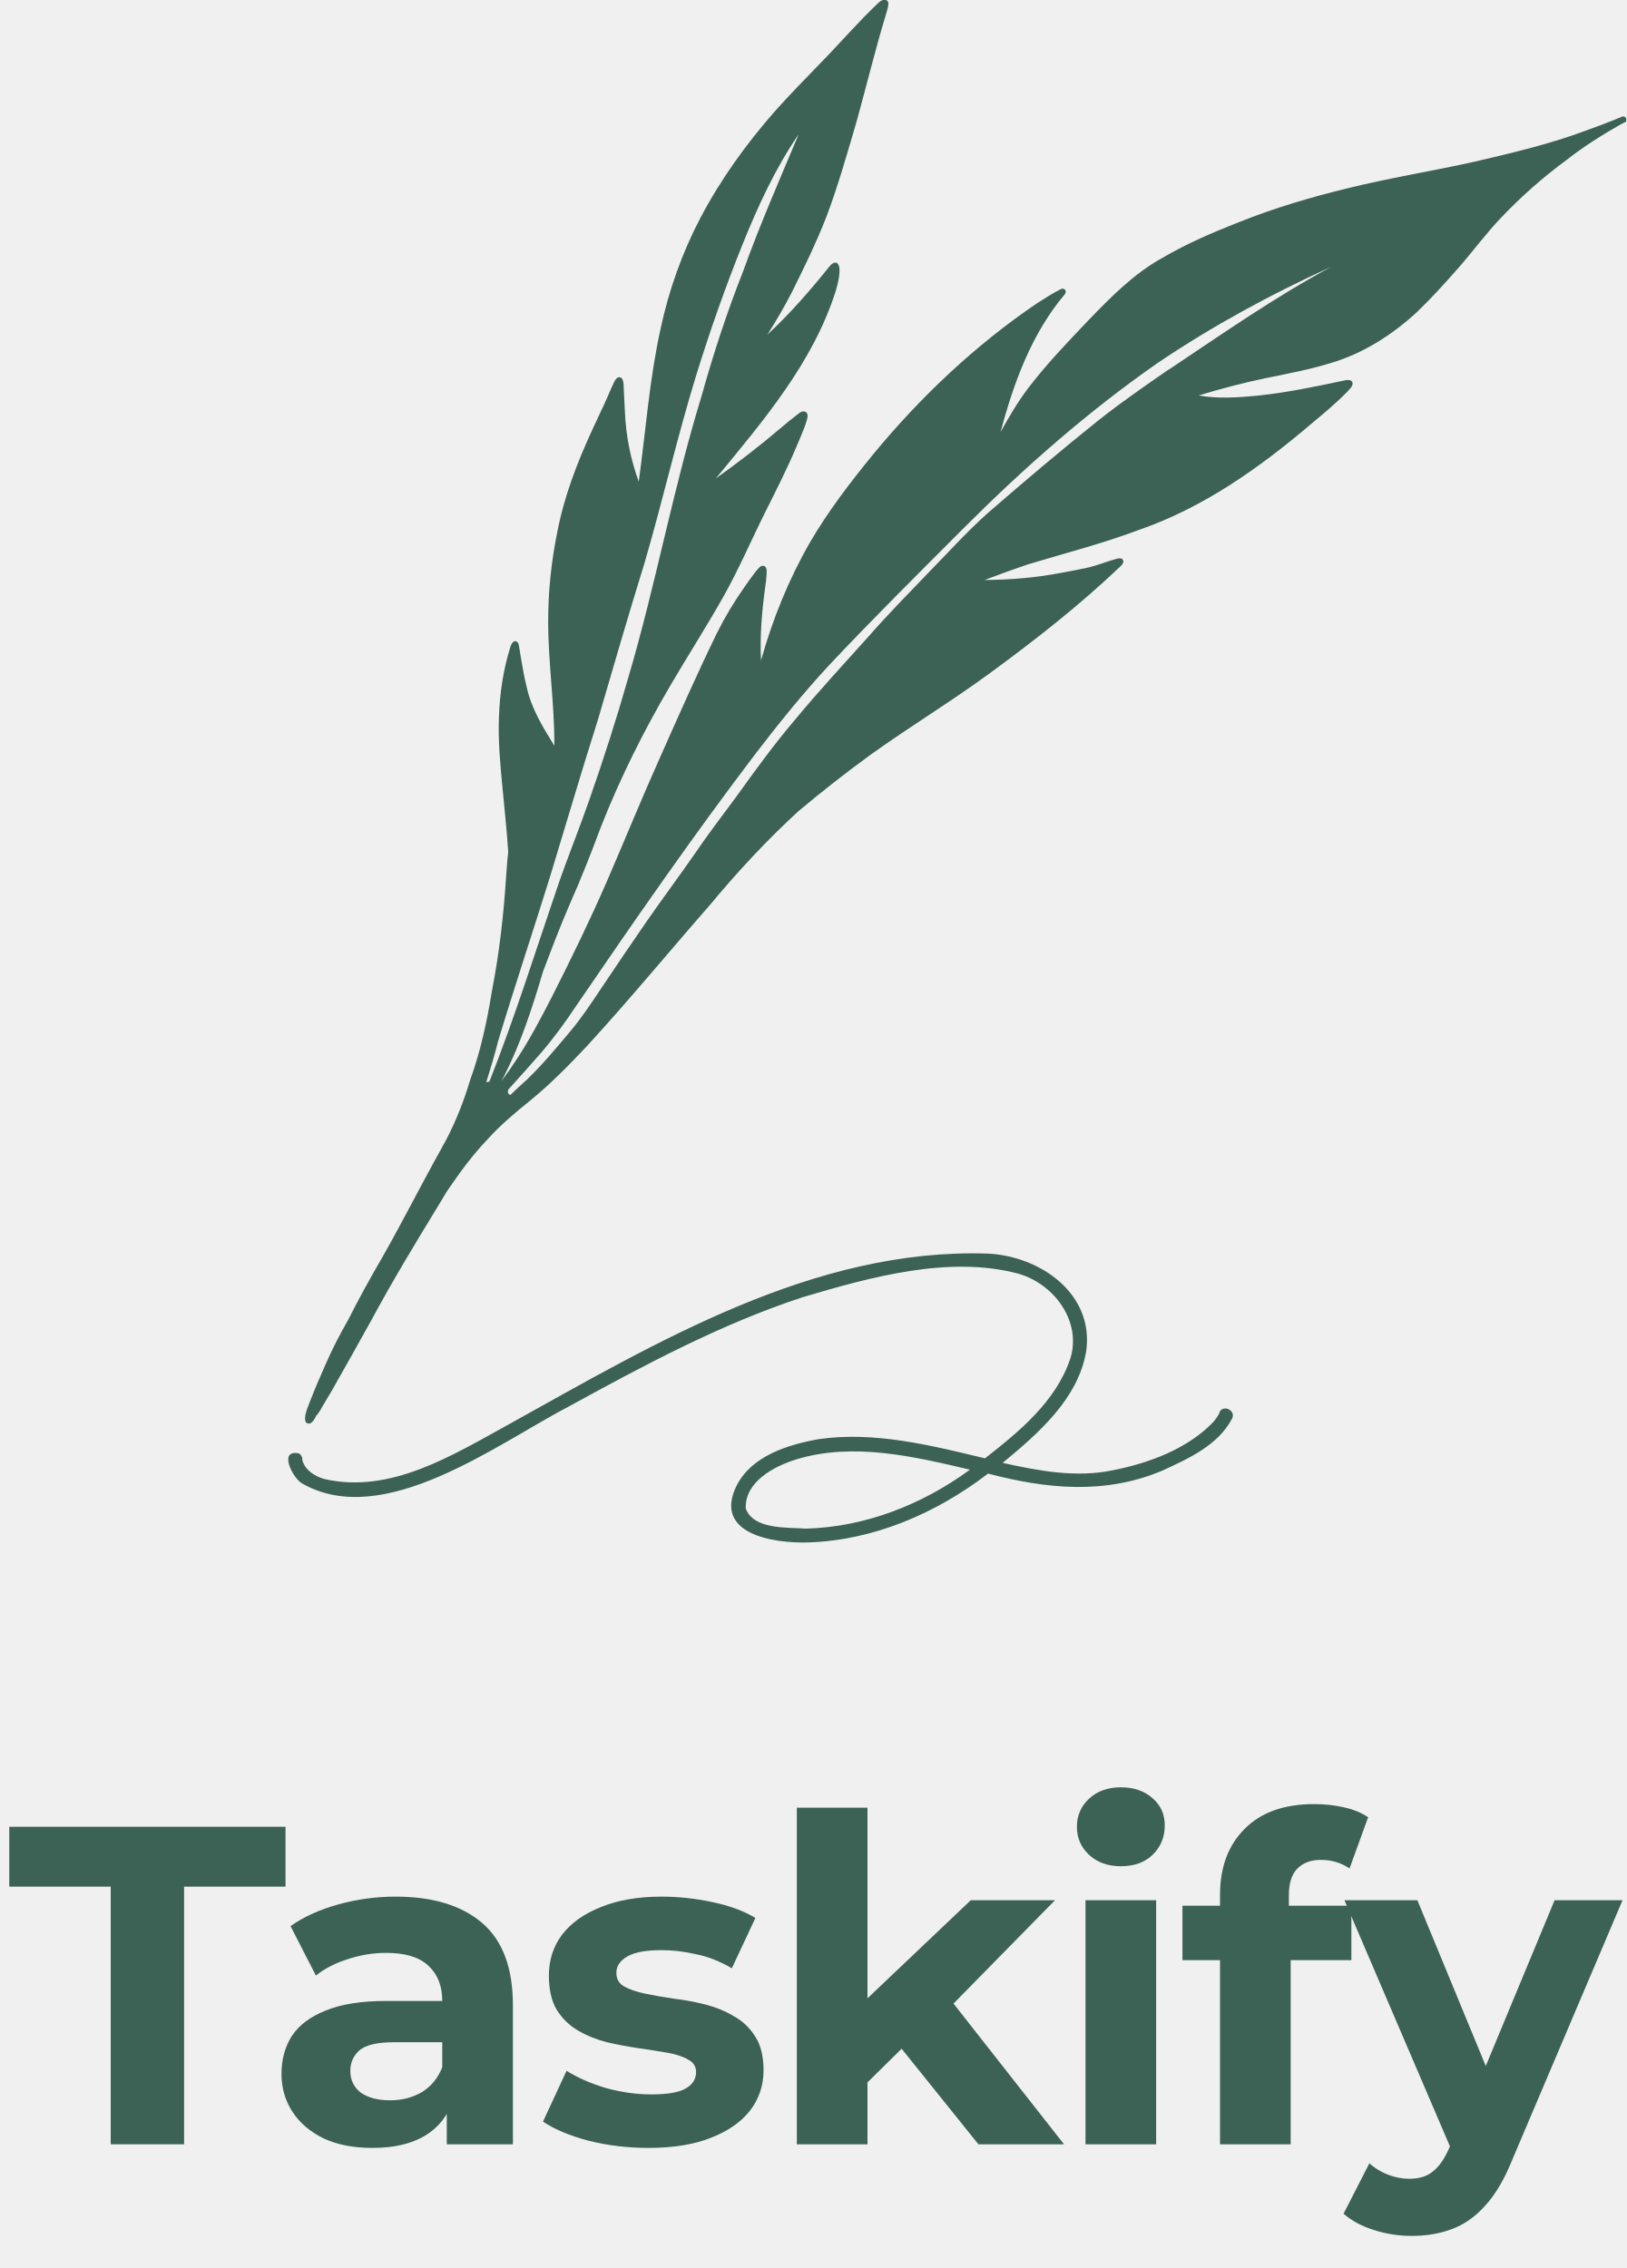
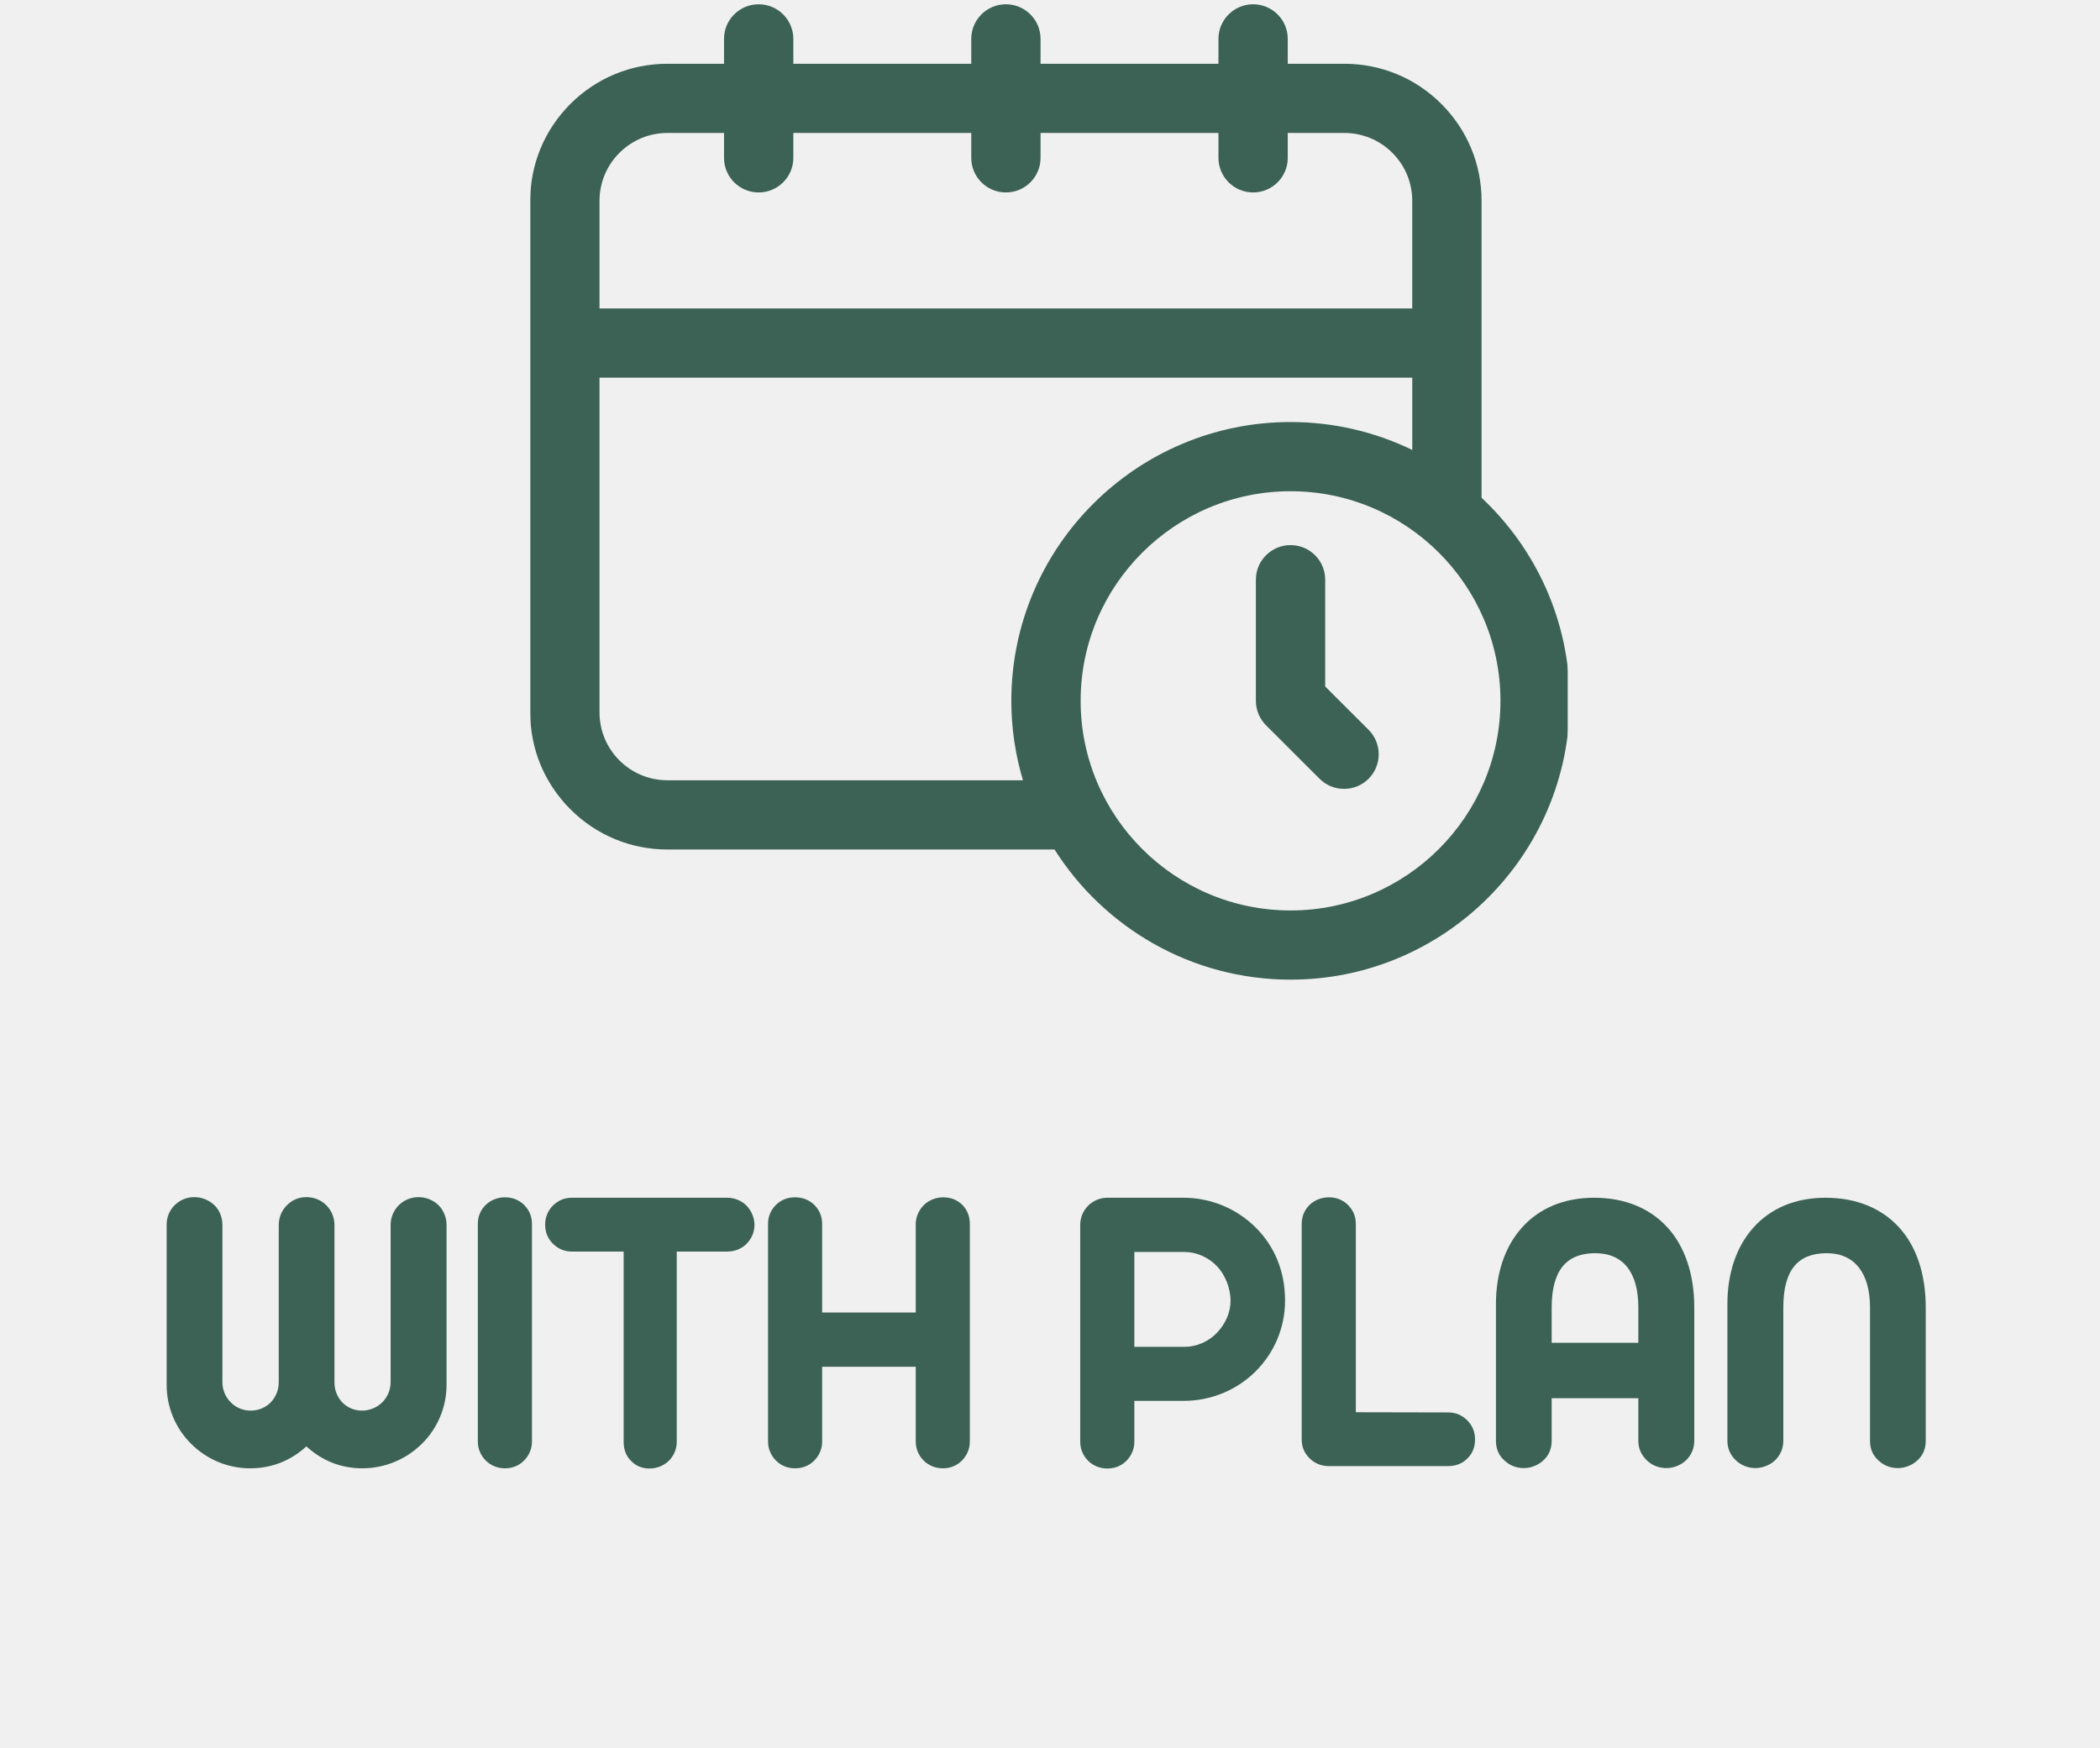
- <svg xmlns="http://www.w3.org/2000/svg" width="200" height="279" viewBox="0 0 200 279" fill="none">
-   <g clip-path="url(#clip0_540_4817)">
-     <path d="M199.975 14.534C199.899 14.381 199.721 14.28 199.544 14.331C198 14.99 196.456 15.548 194.861 16.131C190.481 17.755 185.924 18.82 181.367 19.885C176.152 21.052 170.835 21.889 165.646 23.183C161.164 24.273 156.709 25.592 152.405 27.317C149.164 28.585 145.975 29.955 142.987 31.705C139.443 33.658 136.582 36.575 133.797 39.466C131.24 42.155 128.658 44.843 126.405 47.811C125.139 49.485 124.076 51.311 123.063 53.137C124.658 47.1 126.886 41.013 130.962 36.194C131.266 35.814 130.911 35.357 130.481 35.56C129.443 36.067 128.481 36.727 127.494 37.336C119.949 42.459 113.215 48.825 107.418 55.851C104.582 59.326 101.848 62.877 99.595 66.757C96.987 71.297 95.013 76.193 93.595 81.24C93.443 78.247 93.696 75.254 94.101 72.287C94.177 71.754 94.253 71.247 94.278 70.714C94.278 70.359 94.38 69.852 94.025 69.649C93.772 69.522 93.519 69.649 93.342 69.852C93.114 70.08 92.937 70.334 92.734 70.587C92.329 71.12 91.924 71.678 91.544 72.236C90.278 74.037 89.139 75.939 88.152 77.917C85.722 82.914 83.494 87.961 81.24 93.034C78.962 98.107 76.861 103.281 74.658 108.379C72.557 113.198 70.253 117.941 67.873 122.633C66.582 125.144 65.266 127.655 63.721 130.04C63.063 131.054 62.38 132.043 61.671 133.007C61.772 132.804 61.873 132.627 61.975 132.424C64.051 128.34 65.468 123.978 66.759 119.59C67.823 116.774 68.886 113.959 70.076 111.22C71.468 108.1 72.709 104.93 73.899 101.734C76.278 95.697 79.165 89.914 82.456 84.309C84.582 80.682 86.861 77.131 88.937 73.453C90.886 70.004 92.43 66.352 94.203 62.826C95.519 60.188 96.861 57.55 98 54.836C98.329 54.075 98.658 53.289 98.962 52.503C99.088 52.123 99.24 51.717 99.316 51.311C99.316 51.159 99.342 50.981 99.24 50.829C99.013 50.474 98.557 50.601 98.278 50.829C97.468 51.438 96.709 52.072 95.924 52.731C93.392 54.887 90.759 56.916 88.051 58.844C93.848 51.793 100.025 44.59 102.81 35.712C103.013 34.951 103.57 33.049 103.013 32.415C102.633 32.085 102.202 32.542 101.975 32.821C99.62 35.763 97.139 38.604 94.38 41.165C95.443 39.491 96.456 37.767 97.367 35.991C98.886 32.948 100.38 29.879 101.62 26.708C103.089 22.828 104.202 18.845 105.367 14.889C106.557 10.577 107.62 6.214 108.911 1.928C109.038 1.522 109.164 1.116 109.24 0.685C109.24 0.558 109.291 0.406 109.24 0.279C109.164 0.051 108.886 -0.101 108.658 -0.025C108.456 0.026 108.253 0.152 108.076 0.305C105.494 2.74 103.19 5.453 100.709 7.964C98.886 9.841 97.038 11.744 95.291 13.697C91.772 17.704 88.633 22.067 86.152 26.784C83.899 31.071 82.253 35.712 81.24 40.455C79.873 46.644 79.418 52.985 78.557 59.25C77.57 56.536 76.987 53.67 76.861 50.753C76.81 49.789 76.759 48.775 76.709 47.735C76.709 47.253 76.709 46.213 75.975 46.441C75.747 46.568 75.62 46.822 75.494 47.075C75.266 47.532 75.063 48.014 74.861 48.495C74.228 49.967 73.519 51.387 72.861 52.833C70.987 56.891 69.367 61.101 68.532 65.489C67.797 69.091 67.418 72.769 67.418 76.421C67.418 81.544 68.203 86.592 68.177 91.74C66.785 89.483 65.367 87.2 64.785 84.563C64.481 83.32 64.253 82.077 64.051 80.834C64 80.479 63.924 80.099 63.873 79.743C63.823 79.49 63.823 79.16 63.62 78.983C63.164 78.627 62.861 79.236 62.759 79.617C61.899 82.356 61.468 85.247 61.367 88.139C61.24 91.056 61.519 93.972 61.797 96.889C62.051 99.527 62.329 102.165 62.506 104.828C62.38 105.792 62.329 106.756 62.253 107.72C61.949 112.463 61.418 117.206 60.506 121.873C59.899 125.626 59.114 129.329 57.797 132.931C57.038 135.493 56.051 137.978 54.81 140.337C54.608 140.667 54.43 141.022 54.253 141.352C51.797 145.74 49.544 150.229 47.063 154.592C45.57 157.153 44.127 159.766 42.785 162.429C41.797 164.154 40.886 165.904 40.101 167.705C39.418 169.226 38.759 170.774 38.152 172.321C37.924 172.98 37.266 174.299 37.62 174.959C38.152 175.441 38.582 174.806 38.911 174.122C38.987 174.046 39.063 173.969 39.114 173.893C39.316 173.614 39.494 173.335 39.645 173.031C40.051 172.346 40.456 171.687 40.835 171.027C42.506 168.11 44.127 165.168 45.772 162.226C48.228 157.661 50.911 153.222 53.62 148.783C54.076 148.048 54.506 147.312 54.962 146.551C55.519 145.74 56.076 144.953 56.658 144.142C57.696 142.721 58.81 141.352 60.025 140.084C61.519 138.435 63.392 136.837 65.139 135.442C67.671 133.388 69.949 131.054 72.177 128.695C77.367 123.039 82.253 117.104 87.316 111.321C90.683 107.263 94.304 103.357 98.177 99.806C101.038 97.397 104 95.088 107.013 92.882C111.823 89.432 116.886 86.363 121.671 82.863C127.316 78.729 132.835 74.417 137.899 69.573C138.051 69.395 138.228 69.192 138.127 68.939C138.025 68.609 137.62 68.66 137.342 68.736C136.202 69.04 135.114 69.497 134 69.776C132.861 70.029 131.696 70.257 130.557 70.46C127.443 71.069 124.253 71.323 121.089 71.348C122.886 70.663 124.709 70.004 126.532 69.395C131.063 68.025 135.646 66.859 140.076 65.185C147.949 62.471 154.835 57.601 161.139 52.249C162.683 50.956 164.253 49.662 165.671 48.217C165.924 47.912 166.304 47.633 166.354 47.202C166.354 46.695 165.747 46.695 165.367 46.796C161.823 47.557 158.253 48.293 154.658 48.673C152.278 48.901 149.797 49.079 147.418 48.648C150.177 47.811 152.962 47.075 155.797 46.492C158.43 45.959 161.089 45.452 163.646 44.666C167.62 43.499 171.19 41.216 174.228 38.426C176.051 36.676 177.747 34.799 179.418 32.897C181.19 30.868 182.785 28.686 184.658 26.733C187.114 24.146 189.797 21.788 192.658 19.682C194.785 18.008 197.063 16.588 199.418 15.244C199.595 15.142 199.772 15.092 199.949 14.99C200.101 14.889 200.152 14.711 200.076 14.534H199.975ZM61.62 135.036C61.62 135.036 61.62 135.036 61.57 135.036H61.595H61.62ZM67.671 107.77C69.62 101.379 71.494 94.962 73.519 88.595C75.418 82.077 77.316 75.558 79.316 69.091C81.544 61.431 83.316 53.644 85.671 46.01C87.342 40.633 89.215 35.306 91.316 30.081C93.215 25.364 95.342 20.722 98.228 16.512C95.873 22.117 93.443 27.672 91.392 33.379C89.418 38.375 87.747 43.474 86.304 48.648C82.785 60.087 80.658 71.906 77.266 83.371C75.823 88.443 74.203 93.465 72.456 98.462C71.215 102.038 69.747 105.614 68.532 109.191C65.823 117.13 63.316 125.144 60.228 132.956C60.177 133.007 60.127 133.058 60.076 133.109C59.975 133.083 59.873 133.109 59.797 133.134C60.329 131.46 60.835 129.761 61.266 128.061C63.316 121.264 65.57 114.542 67.671 107.77ZM143.772 45.426C140.835 47.456 137.899 49.485 135.114 51.691C130.481 55.394 125.975 59.224 121.494 63.105C118.886 65.438 116.532 68.051 114.076 70.562C111.646 73.098 109.19 75.584 106.886 78.222C103.823 81.646 100.683 85.019 97.747 88.57C95.165 91.614 92.81 94.86 90.481 98.107C88.759 100.415 87.013 102.723 85.392 105.107C83.468 107.872 81.468 110.56 79.544 113.325C77.62 116.115 75.722 118.905 73.848 121.72C72.658 123.496 71.468 125.297 70.076 126.945C68.43 128.898 66.734 130.953 64.861 132.754C64.152 133.388 63.468 134.022 62.785 134.681C62.785 134.681 62.785 134.681 62.759 134.681C62.43 134.605 62.43 134.301 62.506 134.047C63.848 132.551 65.19 131.08 66.506 129.558C68.101 127.706 69.544 125.728 70.886 123.699C78.025 113.249 85.24 102.824 92.911 92.73C95.772 89.001 98.734 85.323 101.924 81.874C107.418 76.04 113.089 70.41 118.759 64.728C126.076 57.423 133.873 50.575 142.354 44.666C149.114 40.1 156.304 36.194 163.721 32.821C156.785 36.549 150.304 41.089 143.772 45.452V45.426Z" fill="#3C6255" />
-     <path d="M150 173.766C149.797 174.197 149.519 174.578 149.215 174.933C146.025 178.255 141.316 179.98 136.861 180.868C132.354 181.806 127.721 180.944 123.316 179.955C127.696 176.328 132.607 172.092 133.595 166.182C134.557 159.106 127.899 154.515 121.494 154.211C100.076 153.5 80.734 165.142 62.582 175.212C55.696 178.991 48.025 183.835 39.848 181.933C38.709 181.603 37.544 180.868 37.19 179.65C37.215 179.321 37.063 178.94 36.734 178.788C34.202 178.281 36 181.857 37.164 182.491C47.215 188.249 61.19 177.571 70.076 172.954C79.24 167.932 88.709 162.86 98.683 159.588C106.962 157.127 116.759 154.388 125.291 156.696C129.645 157.964 133.038 162.53 131.645 167.095C129.899 172.371 125.367 176.099 121.139 179.397C114.481 177.799 107.57 176.049 100.683 177.038C96.886 177.723 92.506 179.067 90.608 182.719C87.645 188.705 95.063 189.872 99.367 189.745C107.443 189.491 115.139 186.169 121.519 181.274C128.759 183.176 135.924 183.886 142.987 180.893C146.177 179.422 149.797 177.799 151.519 174.527C152.051 173.538 150.481 172.726 149.975 173.715L150 173.766ZM99.139 188.046C96.81 187.868 92.709 188.198 91.721 185.585C91.57 182.288 95.215 180.361 97.949 179.524C104.962 177.393 112.354 179.168 119.291 180.792C113.443 185.078 106.43 187.843 99.139 188.046Z" fill="#3C6255" />
+ <svg xmlns="http://www.w3.org/2000/svg" width="280" height="233" viewBox="0 0 280 233" fill="none">
+   <mask id="mask0_2788_10622" style="mask-type:luminance" maskUnits="userSpaceOnUse" x="70" y="0" width="140" height="131">
+     <path d="M70.694 0.424H209.028V130.923H70.694V0.424Z" fill="white" />
+   </mask>
+   <g mask="url(#mask0_2788_10622)">
+     <path d="M197.543 66.37V26.779C197.543 21.898 195.638 17.308 192.179 13.854C188.724 10.404 184.127 8.502 179.236 8.502H171.701V5.182C171.701 2.638 169.635 0.57 167.083 0.57C164.531 0.57 162.461 2.638 162.461 5.182V8.502H138.741V5.182C138.741 2.638 136.671 0.57 134.119 0.57C131.567 0.57 129.501 2.638 129.501 5.182V8.502H105.777V5.182C105.777 2.638 103.706 0.57 101.154 0.57C98.602 0.57 96.536 2.638 96.536 5.182V8.502H88.997C84.11 8.502 79.518 10.4 76.055 13.854C72.6 17.308 70.694 21.898 70.694 26.779V94.988C70.694 99.873 72.6 104.462 76.059 107.912C79.518 111.367 84.11 113.269 88.997 113.269H140.603C147.205 123.684 158.841 130.623 172.075 130.623C192.604 130.623 209.301 113.945 209.301 93.45C209.301 82.779 204.774 73.153 197.543 66.37ZM82.591 20.381C84.305 18.674 86.58 17.729 88.997 17.729H96.536V21.049C96.536 23.597 98.602 25.66 101.154 25.66C103.706 25.66 105.777 23.597 105.777 21.049V17.729H129.501V21.049C129.501 23.597 131.567 25.66 134.119 25.66C136.671 25.66 138.741 23.597 138.741 21.049V17.729H162.461V21.049C162.461 23.597 164.531 25.66 167.083 25.66C169.635 25.66 171.701 23.597 171.701 21.049V17.729H179.236C181.658 17.729 183.937 18.669 185.647 20.381C187.357 22.089 188.298 24.364 188.298 26.779V41.129H79.935V26.779C79.935 24.364 80.881 22.089 82.591 20.381ZM88.997 104.038C86.58 104.038 84.305 103.097 82.591 101.39C80.881 99.678 79.935 97.407 79.935 94.988V50.356H188.303V59.995C183.394 57.611 177.886 56.272 172.07 56.272C151.545 56.272 134.844 72.949 134.844 93.445C134.844 97.125 135.391 100.679 136.393 104.038H88.997ZM172.075 121.396C156.641 121.396 144.084 108.857 144.084 93.445C144.084 78.038 156.641 65.499 172.075 65.499C187.509 65.499 200.061 78.038 200.061 93.445C200.061 108.857 187.504 121.396 172.075 121.396Z" fill="#3C6255" />
  </g>
-   <path d="M13.616 263.782V232.087H1.14V224.722H35.115V232.087H22.639V263.782H13.616Z" fill="#3C6255" />
-   <path d="M54.948 263.782V257.923L54.391 256.639V246.149C54.391 244.289 53.815 242.838 52.664 241.797C51.55 240.755 49.824 240.234 47.484 240.234C45.888 240.234 44.31 240.495 42.75 241.015C41.228 241.499 39.928 242.169 38.852 243.024L35.733 236.942C37.366 235.789 39.334 234.896 41.636 234.264C43.938 233.631 46.278 233.315 48.654 233.315C53.221 233.315 56.767 234.394 59.292 236.551C61.817 238.709 63.079 242.076 63.079 246.651V263.782H54.948ZM45.814 264.228C43.474 264.228 41.469 263.838 39.798 263.056C38.127 262.238 36.846 261.141 35.955 259.764C35.064 258.388 34.619 256.844 34.619 255.133C34.619 253.347 35.046 251.785 35.9 250.446C36.791 249.106 38.183 248.065 40.077 247.321C41.971 246.54 44.44 246.149 47.484 246.149H55.449V251.227H48.431C46.389 251.227 44.978 251.562 44.198 252.231C43.456 252.901 43.084 253.738 43.084 254.742C43.084 255.858 43.511 256.751 44.365 257.421C45.257 258.053 46.463 258.369 47.986 258.369C49.434 258.369 50.733 258.034 51.884 257.365C53.035 256.658 53.871 255.635 54.391 254.296L55.727 258.313C55.096 260.248 53.945 261.717 52.274 262.722C50.603 263.726 48.45 264.228 45.814 264.228Z" fill="#3C6255" />
-   <path d="M79.758 264.228C77.196 264.228 74.727 263.931 72.351 263.335C70.011 262.703 68.155 261.922 66.781 260.992L69.677 254.742C71.051 255.598 72.666 256.305 74.523 256.863C76.416 257.383 78.273 257.644 80.092 257.644C82.097 257.644 83.508 257.402 84.325 256.918C85.179 256.435 85.606 255.765 85.606 254.91C85.606 254.203 85.272 253.682 84.604 253.347C83.972 252.975 83.118 252.696 82.042 252.51C80.965 252.324 79.777 252.138 78.477 251.952C77.215 251.766 75.934 251.524 74.634 251.227C73.335 250.892 72.146 250.408 71.07 249.776C69.993 249.144 69.12 248.288 68.452 247.209C67.821 246.13 67.505 244.735 67.505 243.024C67.505 241.127 68.043 239.453 69.12 238.002C70.234 236.551 71.831 235.417 73.91 234.598C75.989 233.743 78.477 233.315 81.373 233.315C83.416 233.315 85.495 233.538 87.611 233.985C89.728 234.431 91.492 235.082 92.903 235.938L90.006 242.131C88.558 241.276 87.091 240.699 85.606 240.402C84.158 240.067 82.747 239.899 81.373 239.899C79.443 239.899 78.032 240.16 77.14 240.681C76.249 241.201 75.804 241.871 75.804 242.689C75.804 243.433 76.119 243.991 76.751 244.363C77.419 244.735 78.291 245.033 79.368 245.256C80.445 245.479 81.615 245.684 82.877 245.87C84.177 246.019 85.476 246.261 86.776 246.595C88.076 246.93 89.245 247.414 90.285 248.046C91.362 248.641 92.234 249.478 92.903 250.557C93.571 251.599 93.905 252.975 93.905 254.686C93.905 256.546 93.348 258.202 92.234 259.653C91.12 261.066 89.505 262.182 87.388 263.001C85.309 263.819 82.766 264.228 79.758 264.228Z" fill="#3C6255" />
-   <path d="M105.185 257.644L105.408 247.042L119.387 233.761H129.747L116.324 247.432L111.813 251.115L105.185 257.644ZM98 263.782V222.378H106.689V263.782H98ZM120.334 263.782L110.197 251.171L115.656 244.419L130.861 263.782H120.334Z" fill="#3C6255" />
-   <path d="M133.502 263.782V233.761H142.191V263.782H133.502ZM137.847 229.576C136.25 229.576 134.95 229.111 133.948 228.181C132.945 227.251 132.444 226.098 132.444 224.722C132.444 223.345 132.945 222.192 133.948 221.262C134.95 220.332 136.25 219.867 137.847 219.867C139.443 219.867 140.743 220.314 141.745 221.206C142.748 222.062 143.249 223.178 143.249 224.554C143.249 226.005 142.748 227.214 141.745 228.181C140.78 229.111 139.48 229.576 137.847 229.576Z" fill="#3C6255" />
-   <path d="M150.047 263.782V233.092C150.047 229.707 151.05 227.01 153.055 225.001C155.06 222.955 157.919 221.932 161.632 221.932C162.894 221.932 164.101 222.062 165.252 222.322C166.44 222.583 167.443 222.992 168.26 223.55L165.976 229.855C165.494 229.521 164.955 229.26 164.361 229.074C163.767 228.888 163.136 228.795 162.467 228.795C161.205 228.795 160.221 229.167 159.515 229.911C158.847 230.618 158.513 231.697 158.513 233.148V235.938L158.736 239.676V263.782H150.047ZM145.424 241.127V234.431H166.199V241.127H145.424Z" fill="#3C6255" />
-   <path d="M173.593 275.053C172.034 275.053 170.493 274.812 168.97 274.328C167.448 273.844 166.204 273.175 165.239 272.319L168.413 266.125C169.082 266.721 169.843 267.186 170.697 267.52C171.588 267.855 172.461 268.023 173.315 268.023C174.54 268.023 175.505 267.725 176.211 267.13C176.953 266.572 177.622 265.623 178.216 264.284L179.775 260.601L180.444 259.653L191.193 233.761H199.548L186.013 265.623C185.048 268.041 183.934 269.938 182.672 271.315C181.446 272.691 180.072 273.658 178.55 274.216C177.065 274.774 175.412 275.053 173.593 275.053ZM178.717 264.954L165.35 233.761H174.317L184.677 258.871L178.717 264.954Z" fill="#3C6255" />
-   <defs>
-     <clipPath id="clip0_540_4817">
-       <rect width="164.557" height="189.796" fill="white" transform="translate(35.443)" />
-     </clipPath>
-   </defs>
+   <path d="M176.693 91.535V77.293C176.693 74.745 174.627 72.682 172.075 72.682C169.522 72.682 167.452 74.745 167.452 77.293V93.446C167.452 94.673 167.938 95.847 168.806 96.71L175.942 103.835C176.845 104.736 178.025 105.187 179.21 105.187C180.391 105.187 181.575 104.736 182.478 103.835C184.279 102.032 184.279 99.111 182.478 97.308L176.693 91.535Z" fill="#3C6255" />
+   <path d="M33.368 195.78C36.267 195.78 38.819 194.723 40.851 192.855C42.886 194.723 45.408 195.78 48.312 195.78C51.35 195.78 54.171 194.562 56.259 192.504C58.32 190.471 59.54 187.654 59.54 184.646V163.275C59.54 162.304 59.106 161.329 58.455 160.679C57.778 160.028 56.801 159.621 55.825 159.621C54.766 159.621 53.845 160.028 53.194 160.679C52.517 161.329 52.083 162.304 52.083 163.275V184.295C52.083 185.353 51.649 186.297 50.972 186.978C50.291 187.654 49.314 188.087 48.259 188.087C47.2 188.087 46.276 187.654 45.625 186.978C44.948 186.245 44.596 185.353 44.596 184.295V163.331C44.596 162.33 44.188 161.381 43.511 160.705C42.834 160.028 41.884 159.621 40.881 159.621C39.848 159.621 38.98 159.972 38.251 160.705C37.569 161.381 37.166 162.33 37.166 163.331V184.295C37.166 185.353 36.758 186.297 36.107 186.978C35.456 187.654 34.479 188.087 33.42 188.087C32.361 188.087 31.415 187.654 30.764 186.978C30.082 186.297 29.653 185.353 29.653 184.295V163.275C29.653 162.274 29.245 161.329 28.568 160.679C27.886 160.028 26.91 159.621 25.933 159.621C24.93 159.621 24.036 159.972 23.303 160.679C22.626 161.329 22.218 162.274 22.218 163.275V184.646C22.218 187.654 23.411 190.445 25.473 192.504C27.535 194.562 30.33 195.78 33.368 195.78Z" fill="#3C6255" />
+   <path d="M67.317 195.78C68.324 195.78 69.192 195.429 69.87 194.748C70.521 194.098 70.929 193.205 70.929 192.23V163.196C70.929 162.195 70.573 161.354 69.87 160.648C69.162 159.972 68.324 159.646 67.317 159.646C66.341 159.646 65.421 160.028 64.77 160.648C64.062 161.354 63.711 162.195 63.711 163.196V192.23C63.711 193.205 64.119 194.098 64.77 194.748C65.421 195.398 66.341 195.78 67.317 195.78Z" fill="#3C6255" />
+   <path d="M86.599 195.806C87.576 195.806 88.496 195.429 89.177 194.779C89.828 194.129 90.232 193.232 90.232 192.256V166.88H96.985C97.962 166.88 98.886 166.499 99.537 165.849C100.188 165.199 100.596 164.306 100.596 163.331C100.596 162.356 100.188 161.437 99.537 160.756C98.886 160.106 97.962 159.703 96.985 159.703H76.265C75.262 159.703 74.42 160.054 73.713 160.756C73.062 161.406 72.684 162.304 72.684 163.274C72.684 164.28 73.036 165.147 73.713 165.823C74.42 166.525 75.262 166.88 76.265 166.88H83.153V192.256C83.153 193.288 83.478 194.129 84.129 194.779C84.78 195.455 85.596 195.806 86.599 195.806Z" fill="#3C6255" />
+   <path d="M106.013 195.78C107.015 195.78 107.883 195.429 108.565 194.748C109.216 194.098 109.62 193.205 109.62 192.23V182.236H122.098V192.23C122.098 193.205 122.506 194.098 123.157 194.748C123.808 195.398 124.728 195.78 125.705 195.78C126.707 195.78 127.575 195.429 128.257 194.748C128.908 194.098 129.311 193.205 129.311 192.23V163.196C129.311 162.195 128.986 161.354 128.309 160.648C127.606 159.972 126.764 159.646 125.761 159.646C124.784 159.646 123.86 160.028 123.209 160.648C122.532 161.328 122.098 162.221 122.098 163.196V175.002H109.62V163.196C109.62 162.195 109.268 161.354 108.565 160.648C107.857 159.972 107.015 159.646 106.013 159.646C105.01 159.646 104.168 159.972 103.465 160.648C102.758 161.354 102.406 162.195 102.406 163.196V192.23C102.406 193.205 102.814 194.098 103.465 194.748C104.142 195.429 105.01 195.78 106.013 195.78Z" fill="#3C6255" />
+   <path d="M147.635 195.806C148.642 195.806 149.51 195.455 150.187 194.779C150.838 194.129 151.246 193.232 151.246 192.256V186.787H157.809C161.472 186.787 164.888 185.352 167.384 182.886C169.879 180.42 171.342 177.035 171.342 173.433C171.342 169.45 169.905 166.122 167.384 163.63C164.888 161.164 161.472 159.703 157.809 159.703H147.635C146.659 159.703 145.739 160.106 145.088 160.756C144.437 161.406 144.029 162.33 144.029 163.305V192.256C144.029 193.232 144.437 194.129 145.088 194.779C145.739 195.429 146.659 195.806 147.635 195.806ZM151.246 179.584V166.932H157.917C159.519 166.932 161.116 167.639 162.227 168.8C163.343 169.914 164.072 171.782 164.072 173.433C164.072 175.033 163.369 176.55 162.258 177.711C161.147 178.877 159.545 179.584 157.917 179.584H151.246Z" fill="#3C6255" />
+   <path d="M193.092 195.481C194.12 195.481 194.962 195.156 195.639 194.479C196.316 193.829 196.672 192.989 196.672 191.931C196.672 190.93 196.316 190.063 195.639 189.387C194.936 188.68 194.094 188.329 193.092 188.329L180.778 188.303V163.196C180.778 162.195 180.422 161.354 179.719 160.648C179.012 159.972 178.174 159.646 177.167 159.646C176.191 159.646 175.27 160.028 174.619 160.648C173.912 161.354 173.56 162.195 173.56 163.196V191.931C173.56 192.906 173.886 193.721 174.563 194.397C175.188 195.047 176.056 195.455 177.006 195.481H193.092Z" fill="#3C6255" />
+   <path d="M203.175 195.75C204.151 195.75 205.128 195.347 205.805 194.696C206.538 194.02 206.89 193.154 206.89 192.096V186.436H218.444V192.096C218.444 193.123 218.826 193.99 219.555 194.696C220.206 195.347 221.13 195.75 222.19 195.75C223.166 195.75 224.143 195.347 224.82 194.696C225.553 193.964 225.905 193.097 225.905 192.096V174.326C225.905 169.884 224.629 166.174 222.324 163.656C219.963 161.081 216.63 159.703 212.532 159.703C208.492 159.703 205.18 161.138 202.901 163.708C200.653 166.23 199.459 169.776 199.459 173.867V192.096C199.459 193.154 199.811 194.02 200.545 194.696C201.274 195.399 202.172 195.75 203.175 195.75ZM206.89 179.042V174.352C206.89 169.342 208.895 167.097 212.693 167.097C216.465 167.097 218.444 169.698 218.444 174.326V179.042H206.89Z" fill="#3C6255" />
+   <path d="M234.035 195.75C235.011 195.75 236.014 195.347 236.695 194.696C237.424 193.964 237.776 193.097 237.776 192.096V174.352C237.776 169.342 239.703 167.097 243.583 167.097C247.272 167.097 249.334 169.75 249.334 174.326V192.096C249.334 193.154 249.686 194.02 250.419 194.696C251.148 195.399 252.047 195.75 253.049 195.75C254.026 195.75 255.002 195.347 255.68 194.696C256.413 194.02 256.765 193.154 256.765 192.096V174.326C256.765 169.884 255.519 166.174 253.21 163.656C250.853 161.081 247.489 159.703 243.392 159.703C239.351 159.703 236.044 161.138 233.766 163.708C231.513 166.23 230.319 169.776 230.319 173.867V192.096C230.319 193.123 230.697 193.99 231.43 194.696C232.081 195.347 233.058 195.75 234.035 195.75Z" fill="#3C6255" />
</svg>
